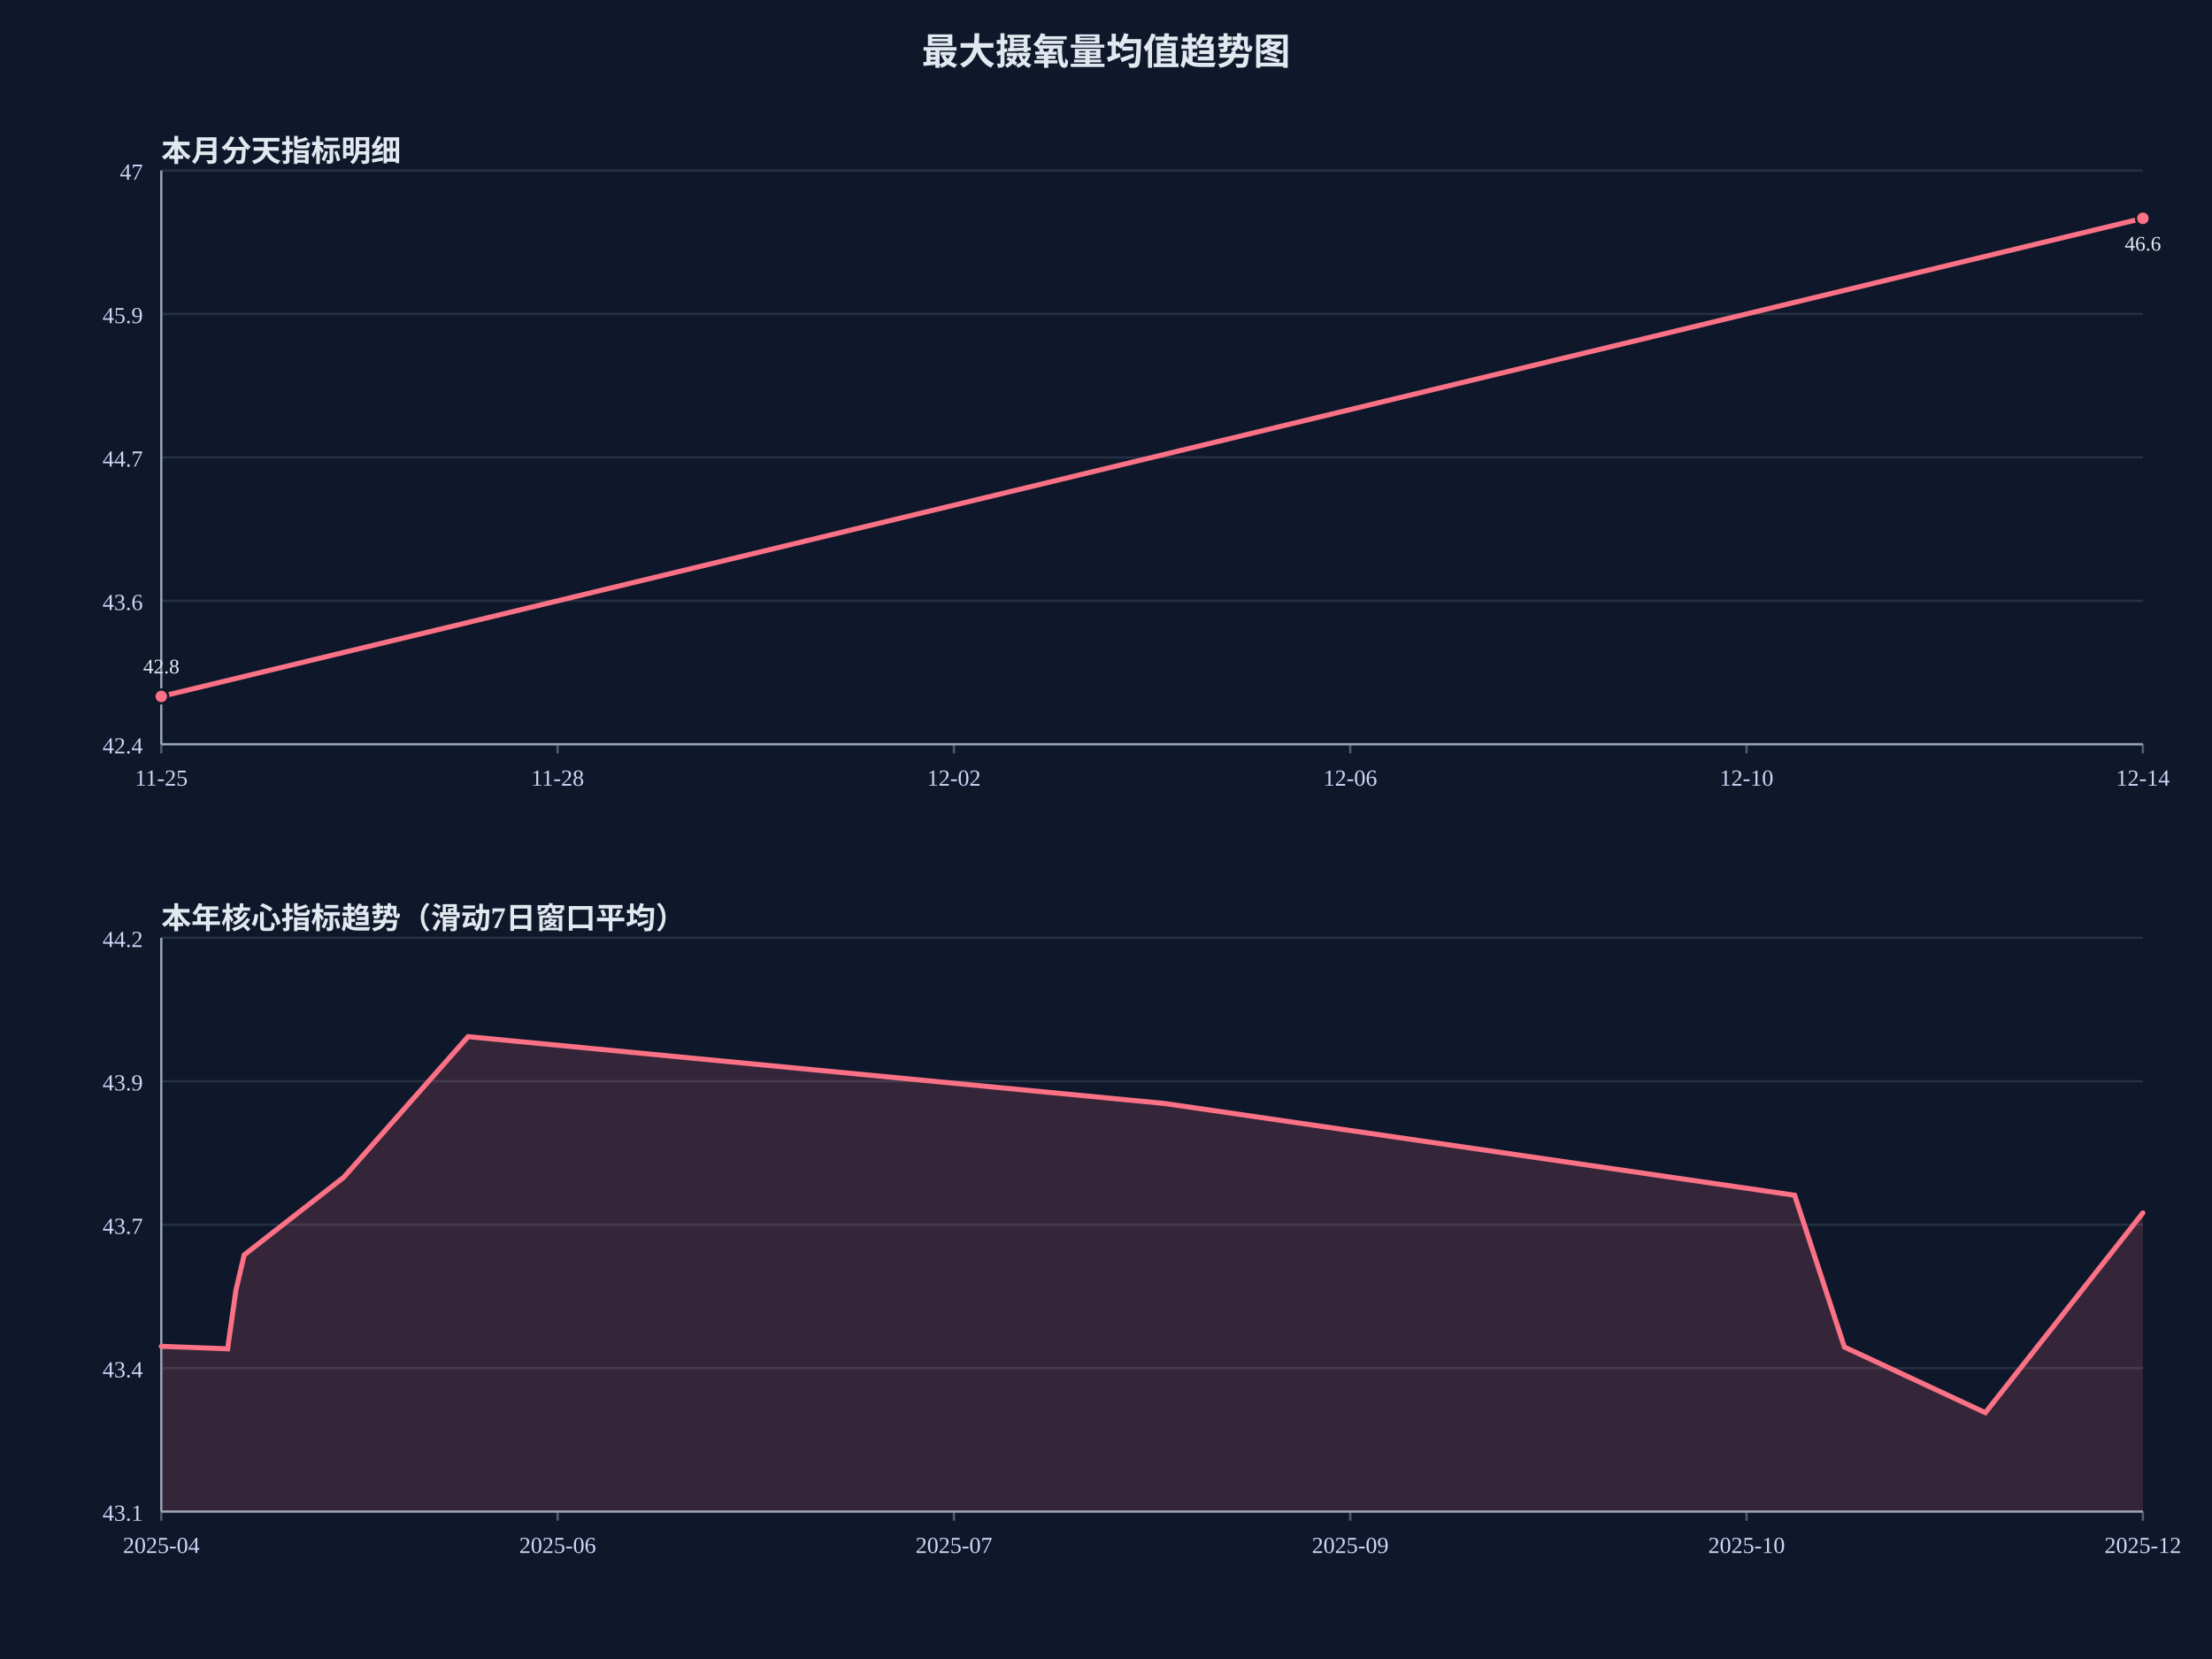
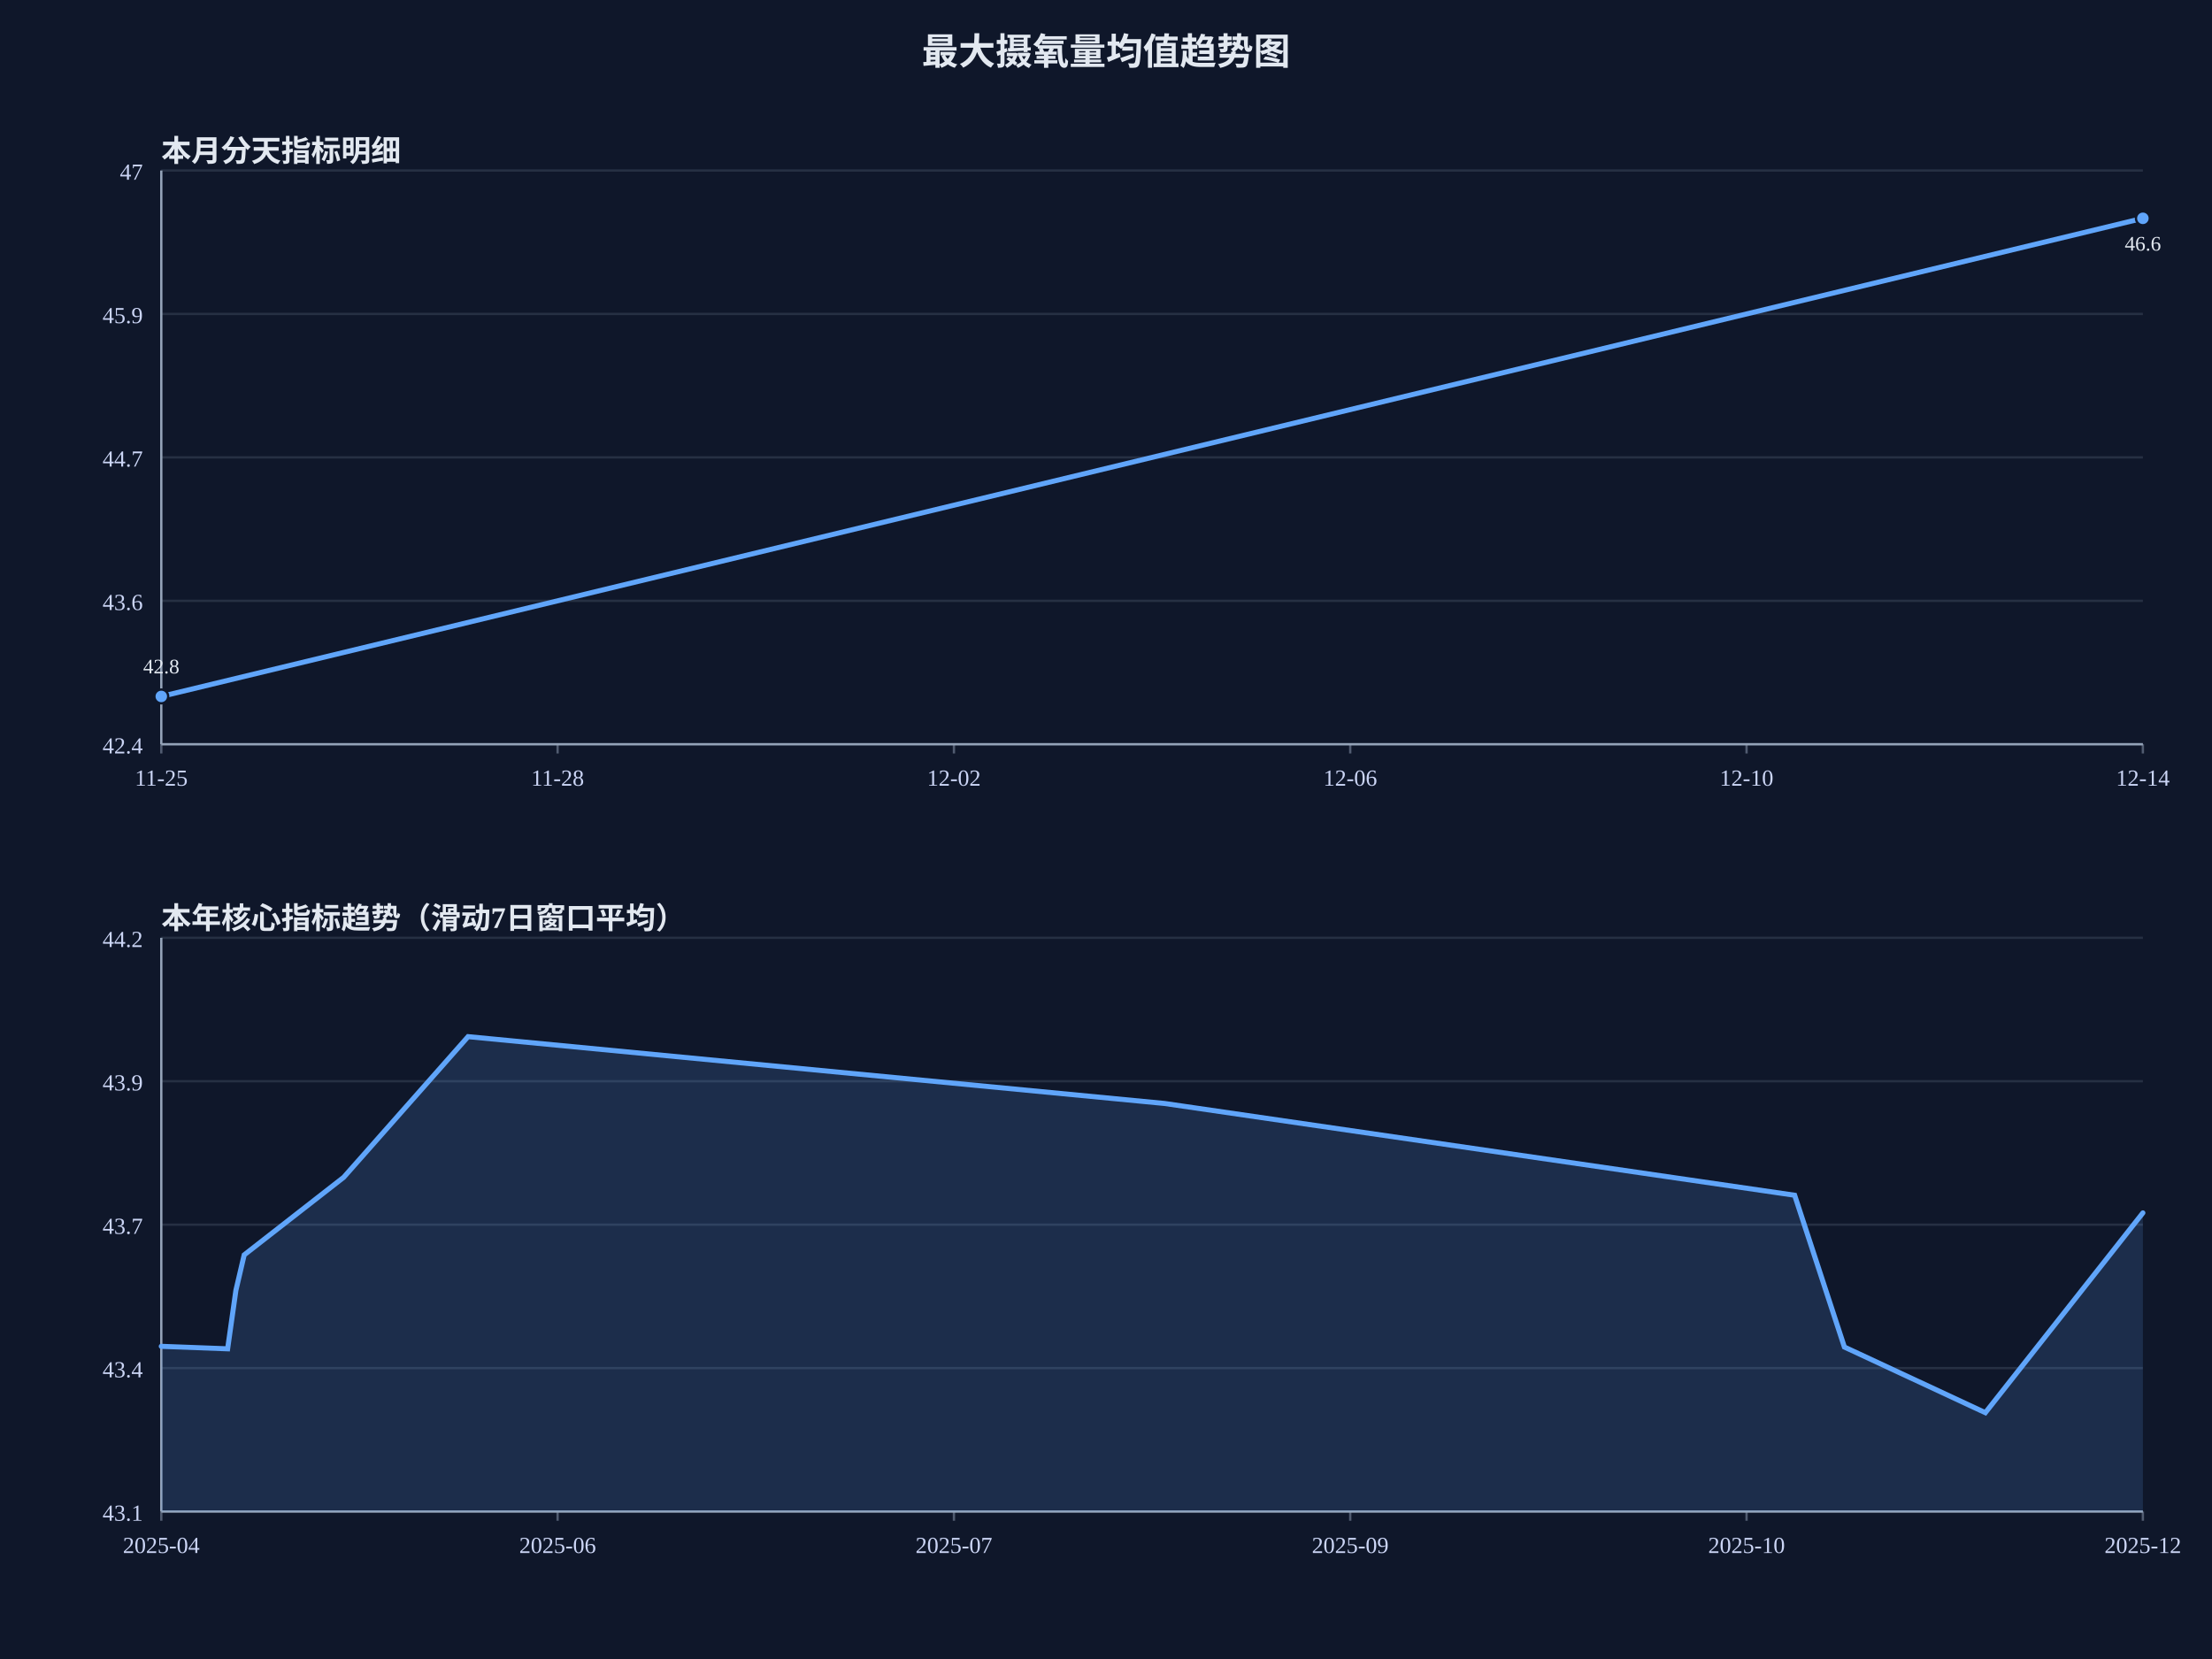
<svg xmlns="http://www.w3.org/2000/svg" viewBox="0 0 960 720" width="960" height="720">
  <rect width="960" height="720" fill="#0f172a" />
  <text x="480" y="28" fill="#e2e8f0" font-size="16" font-weight="700" text-anchor="middle">最大摄氧量均值趋势图</text>
  <text x="70" y="70" fill="#e2e8f0" font-size="13" font-weight="600">本月分天指标明细</text>
  <line x1="70" y1="323.00" x2="930" y2="323.00" stroke="#94a3b8" stroke-opacity="0.18" stroke-width="1" />
  <text x="62" y="327.00" fill="#cbd5f5" font-size="10" text-anchor="end">42.4</text>
  <line x1="70" y1="260.75" x2="930" y2="260.75" stroke="#94a3b8" stroke-opacity="0.18" stroke-width="1" />
  <text x="62" y="264.75" fill="#cbd5f5" font-size="10" text-anchor="end">43.6</text>
  <line x1="70" y1="198.50" x2="930" y2="198.50" stroke="#94a3b8" stroke-opacity="0.18" stroke-width="1" />
  <text x="62" y="202.50" fill="#cbd5f5" font-size="10" text-anchor="end">44.7</text>
  <line x1="70" y1="136.25" x2="930" y2="136.25" stroke="#94a3b8" stroke-opacity="0.18" stroke-width="1" />
  <text x="62" y="140.25" fill="#cbd5f5" font-size="10" text-anchor="end">45.9</text>
  <line x1="70" y1="74.00" x2="930" y2="74.00" stroke="#94a3b8" stroke-opacity="0.18" stroke-width="1" />
  <text x="62" y="78.00" fill="#cbd5f5" font-size="10" text-anchor="end">47</text>
  <line x1="70.00" y1="323" x2="70.00" y2="327" stroke="#94a3b8" stroke-opacity="0.5" stroke-width="1" />
  <text x="70.00" y="341" fill="#cbd5f5" font-size="10" text-anchor="middle">11-25</text>
  <line x1="242.00" y1="323" x2="242.00" y2="327" stroke="#94a3b8" stroke-opacity="0.5" stroke-width="1" />
  <text x="242.00" y="341" fill="#cbd5f5" font-size="10" text-anchor="middle">11-28</text>
  <line x1="414.00" y1="323" x2="414.00" y2="327" stroke="#94a3b8" stroke-opacity="0.5" stroke-width="1" />
  <text x="414.00" y="341" fill="#cbd5f5" font-size="10" text-anchor="middle">12-02</text>
  <line x1="586.00" y1="323" x2="586.00" y2="327" stroke="#94a3b8" stroke-opacity="0.5" stroke-width="1" />
  <text x="586.00" y="341" fill="#cbd5f5" font-size="10" text-anchor="middle">12-06</text>
  <line x1="758.00" y1="323" x2="758.00" y2="327" stroke="#94a3b8" stroke-opacity="0.5" stroke-width="1" />
  <text x="758.00" y="341" fill="#cbd5f5" font-size="10" text-anchor="middle">12-10</text>
  <line x1="930.00" y1="323" x2="930.00" y2="327" stroke="#94a3b8" stroke-opacity="0.5" stroke-width="1" />
  <text x="930.00" y="341" fill="#cbd5f5" font-size="10" text-anchor="middle">12-14</text>
  <line x1="70" y1="74" x2="70" y2="323" stroke="#94a3b8" stroke-width="1" />
  <line x1="70" y1="323" x2="930" y2="323" stroke="#94a3b8" stroke-width="1" />
-   <path d="M70.00,302.25 L930.00,94.75" fill="none" stroke="#fb7185" stroke-width="2.2" stroke-linecap="round" />
-   <circle cx="70.00" cy="302.25" r="3" fill="#fb7185" stroke="#0f172a" stroke-width="1" />
+   <path d="M70.00,302.25 L930.00,94.75" fill="none" stroke="#60a5fa" stroke-width="2.2" stroke-linecap="round" />
+   <circle cx="70.00" cy="302.25" r="3" fill="#60a5fa" stroke="#0f172a" stroke-width="1" />
  <text x="70.00" y="292.25" fill="#e2e8f0" font-size="9" text-anchor="middle">42.8</text>
-   <circle cx="930.00" cy="94.75" r="3" fill="#fb7185" stroke="#0f172a" stroke-width="1" />
+   <circle cx="930.00" cy="94.75" r="3" fill="#60a5fa" stroke="#0f172a" stroke-width="1" />
  <text x="930.00" y="108.75" fill="#e2e8f0" font-size="9" text-anchor="middle">46.6</text>
  <text x="70" y="403" fill="#e2e8f0" font-size="13" font-weight="600">本年核心指标趋势（滑动7日窗口平均）</text>
  <line x1="70" y1="656.00" x2="930" y2="656.00" stroke="#94a3b8" stroke-opacity="0.18" stroke-width="1" />
  <text x="62" y="660.00" fill="#cbd5f5" font-size="10" text-anchor="end">43.1</text>
  <line x1="70" y1="593.75" x2="930" y2="593.75" stroke="#94a3b8" stroke-opacity="0.18" stroke-width="1" />
  <text x="62" y="597.75" fill="#cbd5f5" font-size="10" text-anchor="end">43.4</text>
  <line x1="70" y1="531.50" x2="930" y2="531.50" stroke="#94a3b8" stroke-opacity="0.18" stroke-width="1" />
  <text x="62" y="535.50" fill="#cbd5f5" font-size="10" text-anchor="end">43.7</text>
  <line x1="70" y1="469.25" x2="930" y2="469.25" stroke="#94a3b8" stroke-opacity="0.18" stroke-width="1" />
  <text x="62" y="473.25" fill="#cbd5f5" font-size="10" text-anchor="end">43.9</text>
  <line x1="70" y1="407.00" x2="930" y2="407.00" stroke="#94a3b8" stroke-opacity="0.18" stroke-width="1" />
  <text x="62" y="411.00" fill="#cbd5f5" font-size="10" text-anchor="end">44.2</text>
  <line x1="70.00" y1="656" x2="70.00" y2="660" stroke="#94a3b8" stroke-opacity="0.5" stroke-width="1" />
  <text x="70.00" y="674" fill="#cbd5f5" font-size="10" text-anchor="middle">2025-04</text>
  <line x1="242.00" y1="656" x2="242.00" y2="660" stroke="#94a3b8" stroke-opacity="0.5" stroke-width="1" />
  <text x="242.00" y="674" fill="#cbd5f5" font-size="10" text-anchor="middle">2025-06</text>
  <line x1="414.00" y1="656" x2="414.00" y2="660" stroke="#94a3b8" stroke-opacity="0.5" stroke-width="1" />
  <text x="414.00" y="674" fill="#cbd5f5" font-size="10" text-anchor="middle">2025-07</text>
  <line x1="586.00" y1="656" x2="586.00" y2="660" stroke="#94a3b8" stroke-opacity="0.5" stroke-width="1" />
  <text x="586.00" y="674" fill="#cbd5f5" font-size="10" text-anchor="middle">2025-09</text>
  <line x1="758.00" y1="656" x2="758.00" y2="660" stroke="#94a3b8" stroke-opacity="0.5" stroke-width="1" />
  <text x="758.00" y="674" fill="#cbd5f5" font-size="10" text-anchor="middle">2025-10</text>
  <line x1="930.00" y1="656" x2="930.00" y2="660" stroke="#94a3b8" stroke-opacity="0.5" stroke-width="1" />
  <text x="930.00" y="674" fill="#cbd5f5" font-size="10" text-anchor="middle">2025-12</text>
  <line x1="70" y1="407" x2="70" y2="656" stroke="#94a3b8" stroke-width="1" />
  <line x1="70" y1="656" x2="930" y2="656" stroke="#94a3b8" stroke-width="1" />
-   <path d="M70.00,656.00 L70.00,584.30 L98.79,585.38 L102.38,560.00 L105.98,544.62 L149.16,510.95 L203.14,449.90 L505.40,478.90 L778.87,518.73 L800.46,584.61 L861.63,613.10 L930.00,526.39 L930.00,656.00 Z" fill="#fb7185" fill-opacity="0.16" stroke="none" />
-   <path d="M70.00,584.30 L98.79,585.38 L102.38,560.00 L105.98,544.62 L149.16,510.95 L203.14,449.90 L505.40,478.90 L778.87,518.73 L800.46,584.61 L861.63,613.10 L930.00,526.39" fill="none" stroke="#fb7185" stroke-width="2.2" stroke-linecap="round" />
+   <path d="M70.00,656.00 L70.00,584.30 L98.79,585.38 L102.38,560.00 L105.98,544.62 L149.16,510.95 L203.14,449.90 L505.40,478.90 L778.87,518.73 L800.46,584.61 L861.63,613.10 L930.00,526.39 L930.00,656.00 Z" fill="#60a5fa" fill-opacity="0.16" stroke="none" />
+   <path d="M70.00,584.30 L98.79,585.38 L102.38,560.00 L105.98,544.62 L149.16,510.95 L203.14,449.90 L505.40,478.90 L778.87,518.73 L800.46,584.61 L861.63,613.10 L930.00,526.39" fill="none" stroke="#60a5fa" stroke-width="2.2" stroke-linecap="round" />
</svg>
